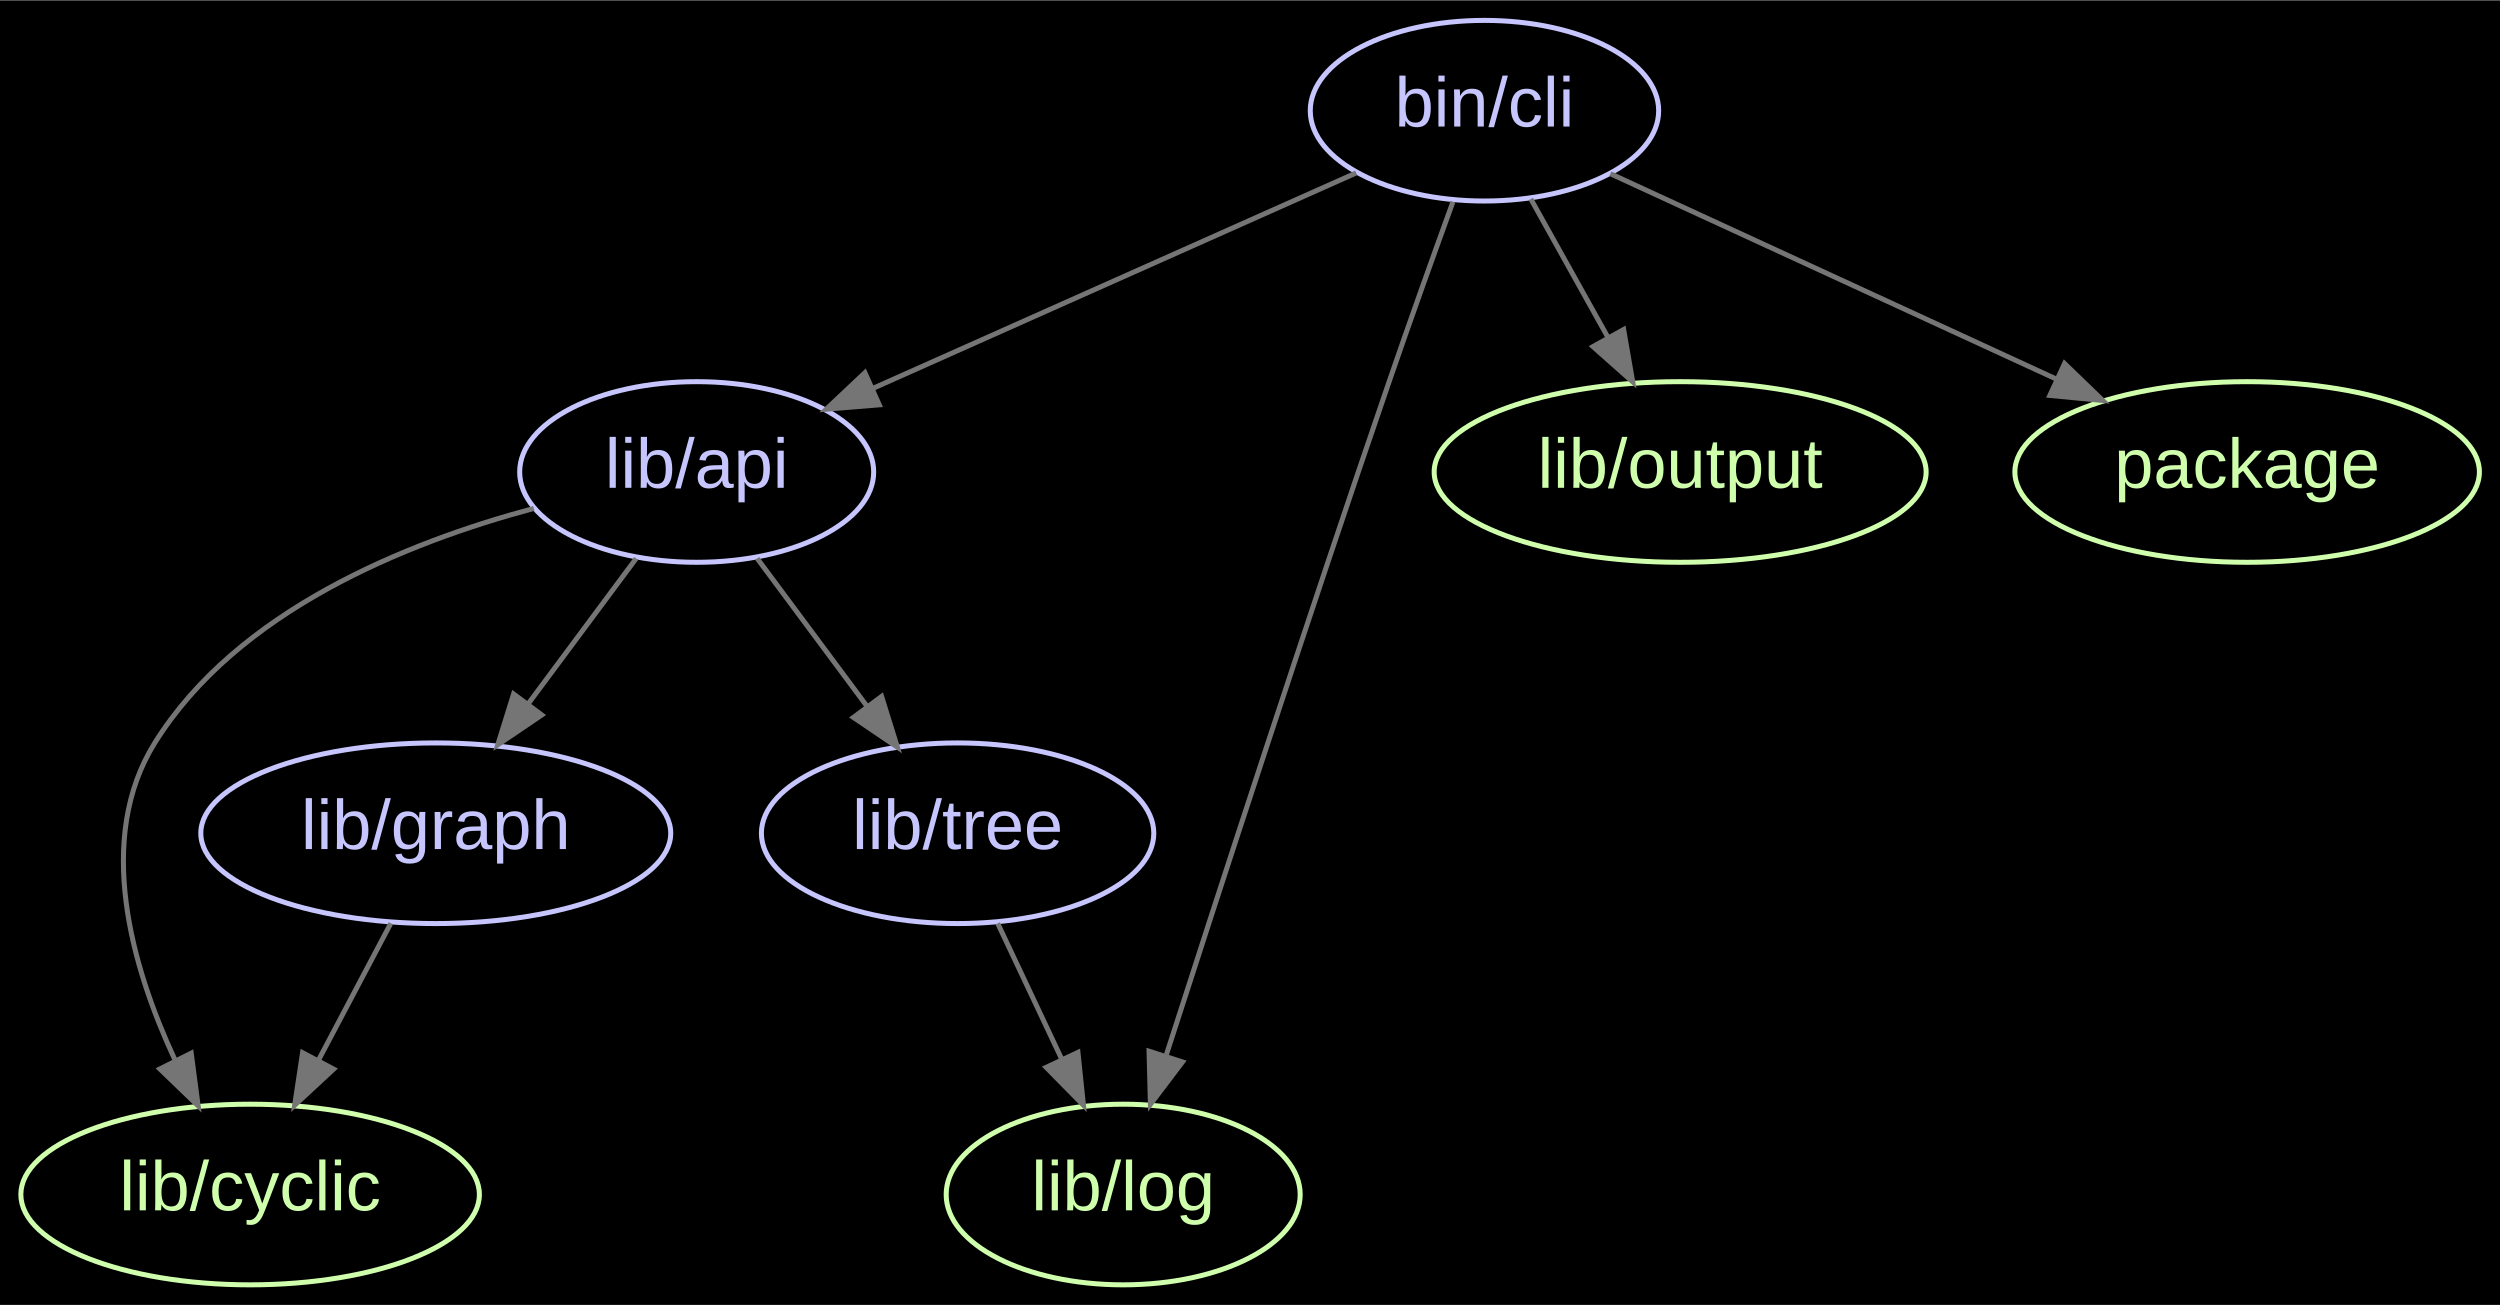
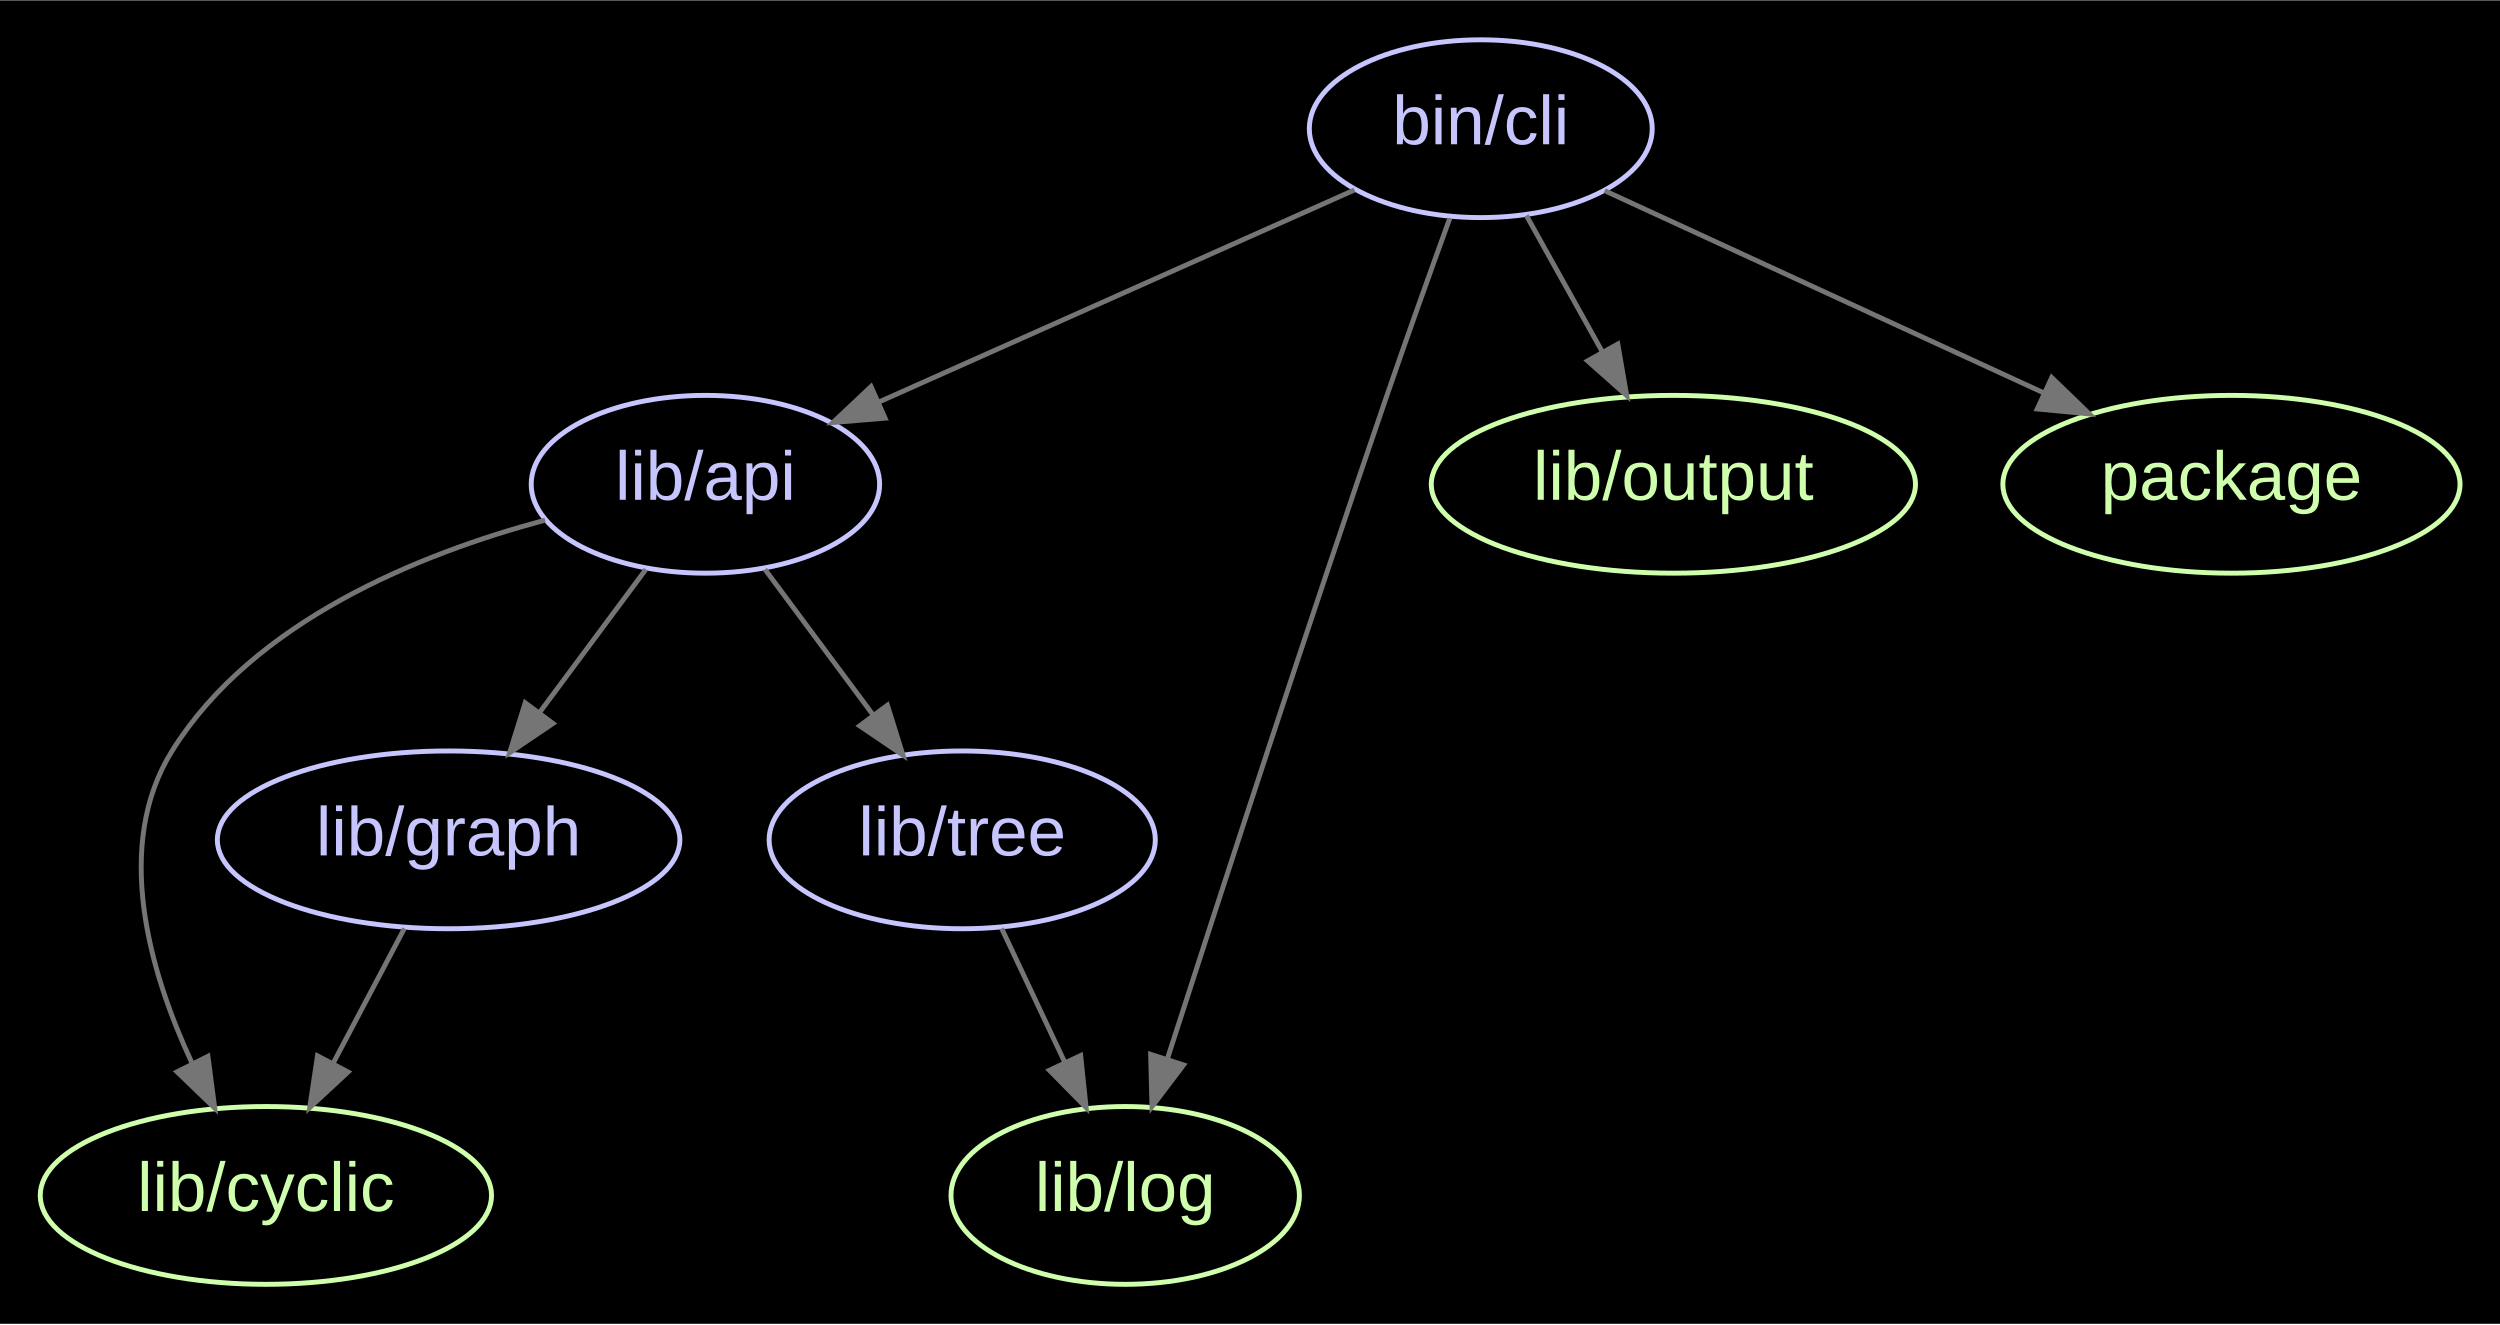
- <svg xmlns="http://www.w3.org/2000/svg" width="498pt" height="260pt" viewBox="0.00 0.00 498.24 260.00">
-   <g id="graph0" class="graph" transform="scale(1 1) rotate(0) translate(4 256)">
-     <polygon fill="#000000" stroke="none" points="-4,4 -4,-256 494.239,-256 494.239,4 -4,4" />
+ <svg xmlns="http://www.w3.org/2000/svg" width="506pt" height="268pt" viewBox="0.00 0.00 506.22 267.98">
+   <g id="graph0" class="graph" transform="scale(1 1) rotate(0) translate(7.992 259.992)">
+     <polygon fill="#000000" stroke="none" points="-7.992,7.992 -7.992,-259.992 498.231,-259.992 498.231,7.992 -7.992,7.992" />
    <g id="node1" class="node">
      <ellipse fill="none" stroke="#c6c5fe" cx="291.846" cy="-234" rx="34.718" ry="18" />
      <text text-anchor="middle" x="291.846" y="-230.849" font-family="Arial" font-size="14.00" fill="#c6c5fe">bin/cli</text>
    </g>
    <g id="node2" class="node">
      <ellipse fill="none" stroke="#c6c5fe" cx="134.846" cy="-162" rx="35.276" ry="18" />
      <text text-anchor="middle" x="134.846" y="-158.849" font-family="Arial" font-size="14.00" fill="#c6c5fe">lib/api</text>
    </g>
    <g id="edge1" class="edge">
      <path fill="none" stroke="#757575" d="M266.272,-221.597C240.12,-209.937 199.298,-191.737 170.092,-178.715" />
      <polygon fill="#757575" stroke="#757575" points="171.229,-175.39 160.67,-174.514 168.378,-181.783 171.229,-175.39" />
    </g>
    <g id="node3" class="node">
      <ellipse fill="none" stroke="#cfffac" cx="219.846" cy="-18" rx="35.276" ry="18" />
      <text text-anchor="middle" x="219.846" y="-14.849" font-family="Arial" font-size="14.00" fill="#cfffac">lib/log</text>
    </g>
    <g id="edge2" class="edge">
      <path fill="none" stroke="#757575" d="M285.571,-215.854C281.812,-205.496 276.977,-192.017 272.846,-180 256.687,-132.996 238.779,-77.931 228.464,-45.903" />
      <polygon fill="#757575" stroke="#757575" points="231.663,-44.419 225.271,-35.97 224.999,-46.561 231.663,-44.419" />
    </g>
    <g id="node4" class="node">
      <ellipse fill="none" stroke="#cfffac" cx="330.846" cy="-162" rx="49.022" ry="18" />
      <text text-anchor="middle" x="330.846" y="-158.849" font-family="Arial" font-size="14.00" fill="#cfffac">lib/output</text>
    </g>
    <g id="edge3" class="edge">
      <path fill="none" stroke="#757575" d="M301.088,-216.411C305.683,-208.163 311.341,-198.009 316.484,-188.777" />
      <polygon fill="#757575" stroke="#757575" points="319.589,-190.395 321.399,-179.956 313.474,-186.988 319.589,-190.395" />
    </g>
    <g id="node5" class="node">
      <ellipse fill="none" stroke="#cfffac" cx="443.846" cy="-162" rx="46.287" ry="18" />
      <text text-anchor="middle" x="443.846" y="-158.849" font-family="Arial" font-size="14.00" fill="#cfffac">package</text>
    </g>
    <g id="edge4" class="edge">
      <path fill="none" stroke="#757575" d="M316.945,-221.441C341.082,-210.325 377.896,-193.372 405.667,-180.582" />
      <polygon fill="#757575" stroke="#757575" points="407.458,-183.611 415.077,-176.249 404.53,-177.253 407.458,-183.611" />
    </g>
    <g id="node6" class="node">
      <ellipse fill="none" stroke="#cfffac" cx="45.846" cy="-18" rx="45.692" ry="18" />
      <text text-anchor="middle" x="45.846" y="-14.849" font-family="Arial" font-size="14.00" fill="#cfffac">lib/cyclic</text>
    </g>
    <g id="edge5" class="edge">
      <path fill="none" stroke="#757575" d="M102.385,-154.737C76.963,-147.941 43.25,-134.323 26.846,-108 14.962,-88.931 22.145,-63.583 30.878,-44.817" />
      <polygon fill="#757575" stroke="#757575" points="34.112,-46.176 35.493,-35.672 27.863,-43.023 34.112,-46.176" />
    </g>
    <g id="node7" class="node">
      <ellipse fill="none" stroke="#c6c5fe" cx="82.846" cy="-90" rx="46.826" ry="18" />
      <text text-anchor="middle" x="82.846" y="-86.849" font-family="Arial" font-size="14.00" fill="#c6c5fe">lib/graph</text>
    </g>
    <g id="edge6" class="edge">
      <path fill="none" stroke="#757575" d="M122.785,-144.765C116.381,-136.143 108.374,-125.365 101.214,-115.727" />
      <polygon fill="#757575" stroke="#757575" points="103.975,-113.574 95.202,-107.633 98.356,-117.748 103.975,-113.574" />
    </g>
    <g id="node8" class="node">
      <ellipse fill="none" stroke="#c6c5fe" cx="186.846" cy="-90" rx="39.1" ry="18" />
      <text text-anchor="middle" x="186.846" y="-86.849" font-family="Arial" font-size="14.00" fill="#c6c5fe">lib/tree</text>
    </g>
    <g id="edge7" class="edge">
      <path fill="none" stroke="#757575" d="M146.906,-144.765C153.404,-136.018 161.55,-125.052 168.788,-115.308" />
      <polygon fill="#757575" stroke="#757575" points="171.697,-117.262 174.851,-107.147 166.078,-113.088 171.697,-117.262" />
    </g>
    <g id="edge8" class="edge">
      <path fill="none" stroke="#757575" d="M73.889,-72.055C69.572,-63.887 64.299,-53.912 59.496,-44.824" />
      <polygon fill="#757575" stroke="#757575" points="62.487,-42.994 54.72,-35.789 56.299,-46.266 62.487,-42.994" />
    </g>
    <g id="edge9" class="edge">
      <path fill="none" stroke="#757575" d="M194.834,-72.055C198.644,-63.973 203.288,-54.121 207.536,-45.112" />
      <polygon fill="#757575" stroke="#757575" points="210.832,-46.327 211.931,-35.789 204.501,-43.342 210.832,-46.327" />
    </g>
  </g>
</svg>
